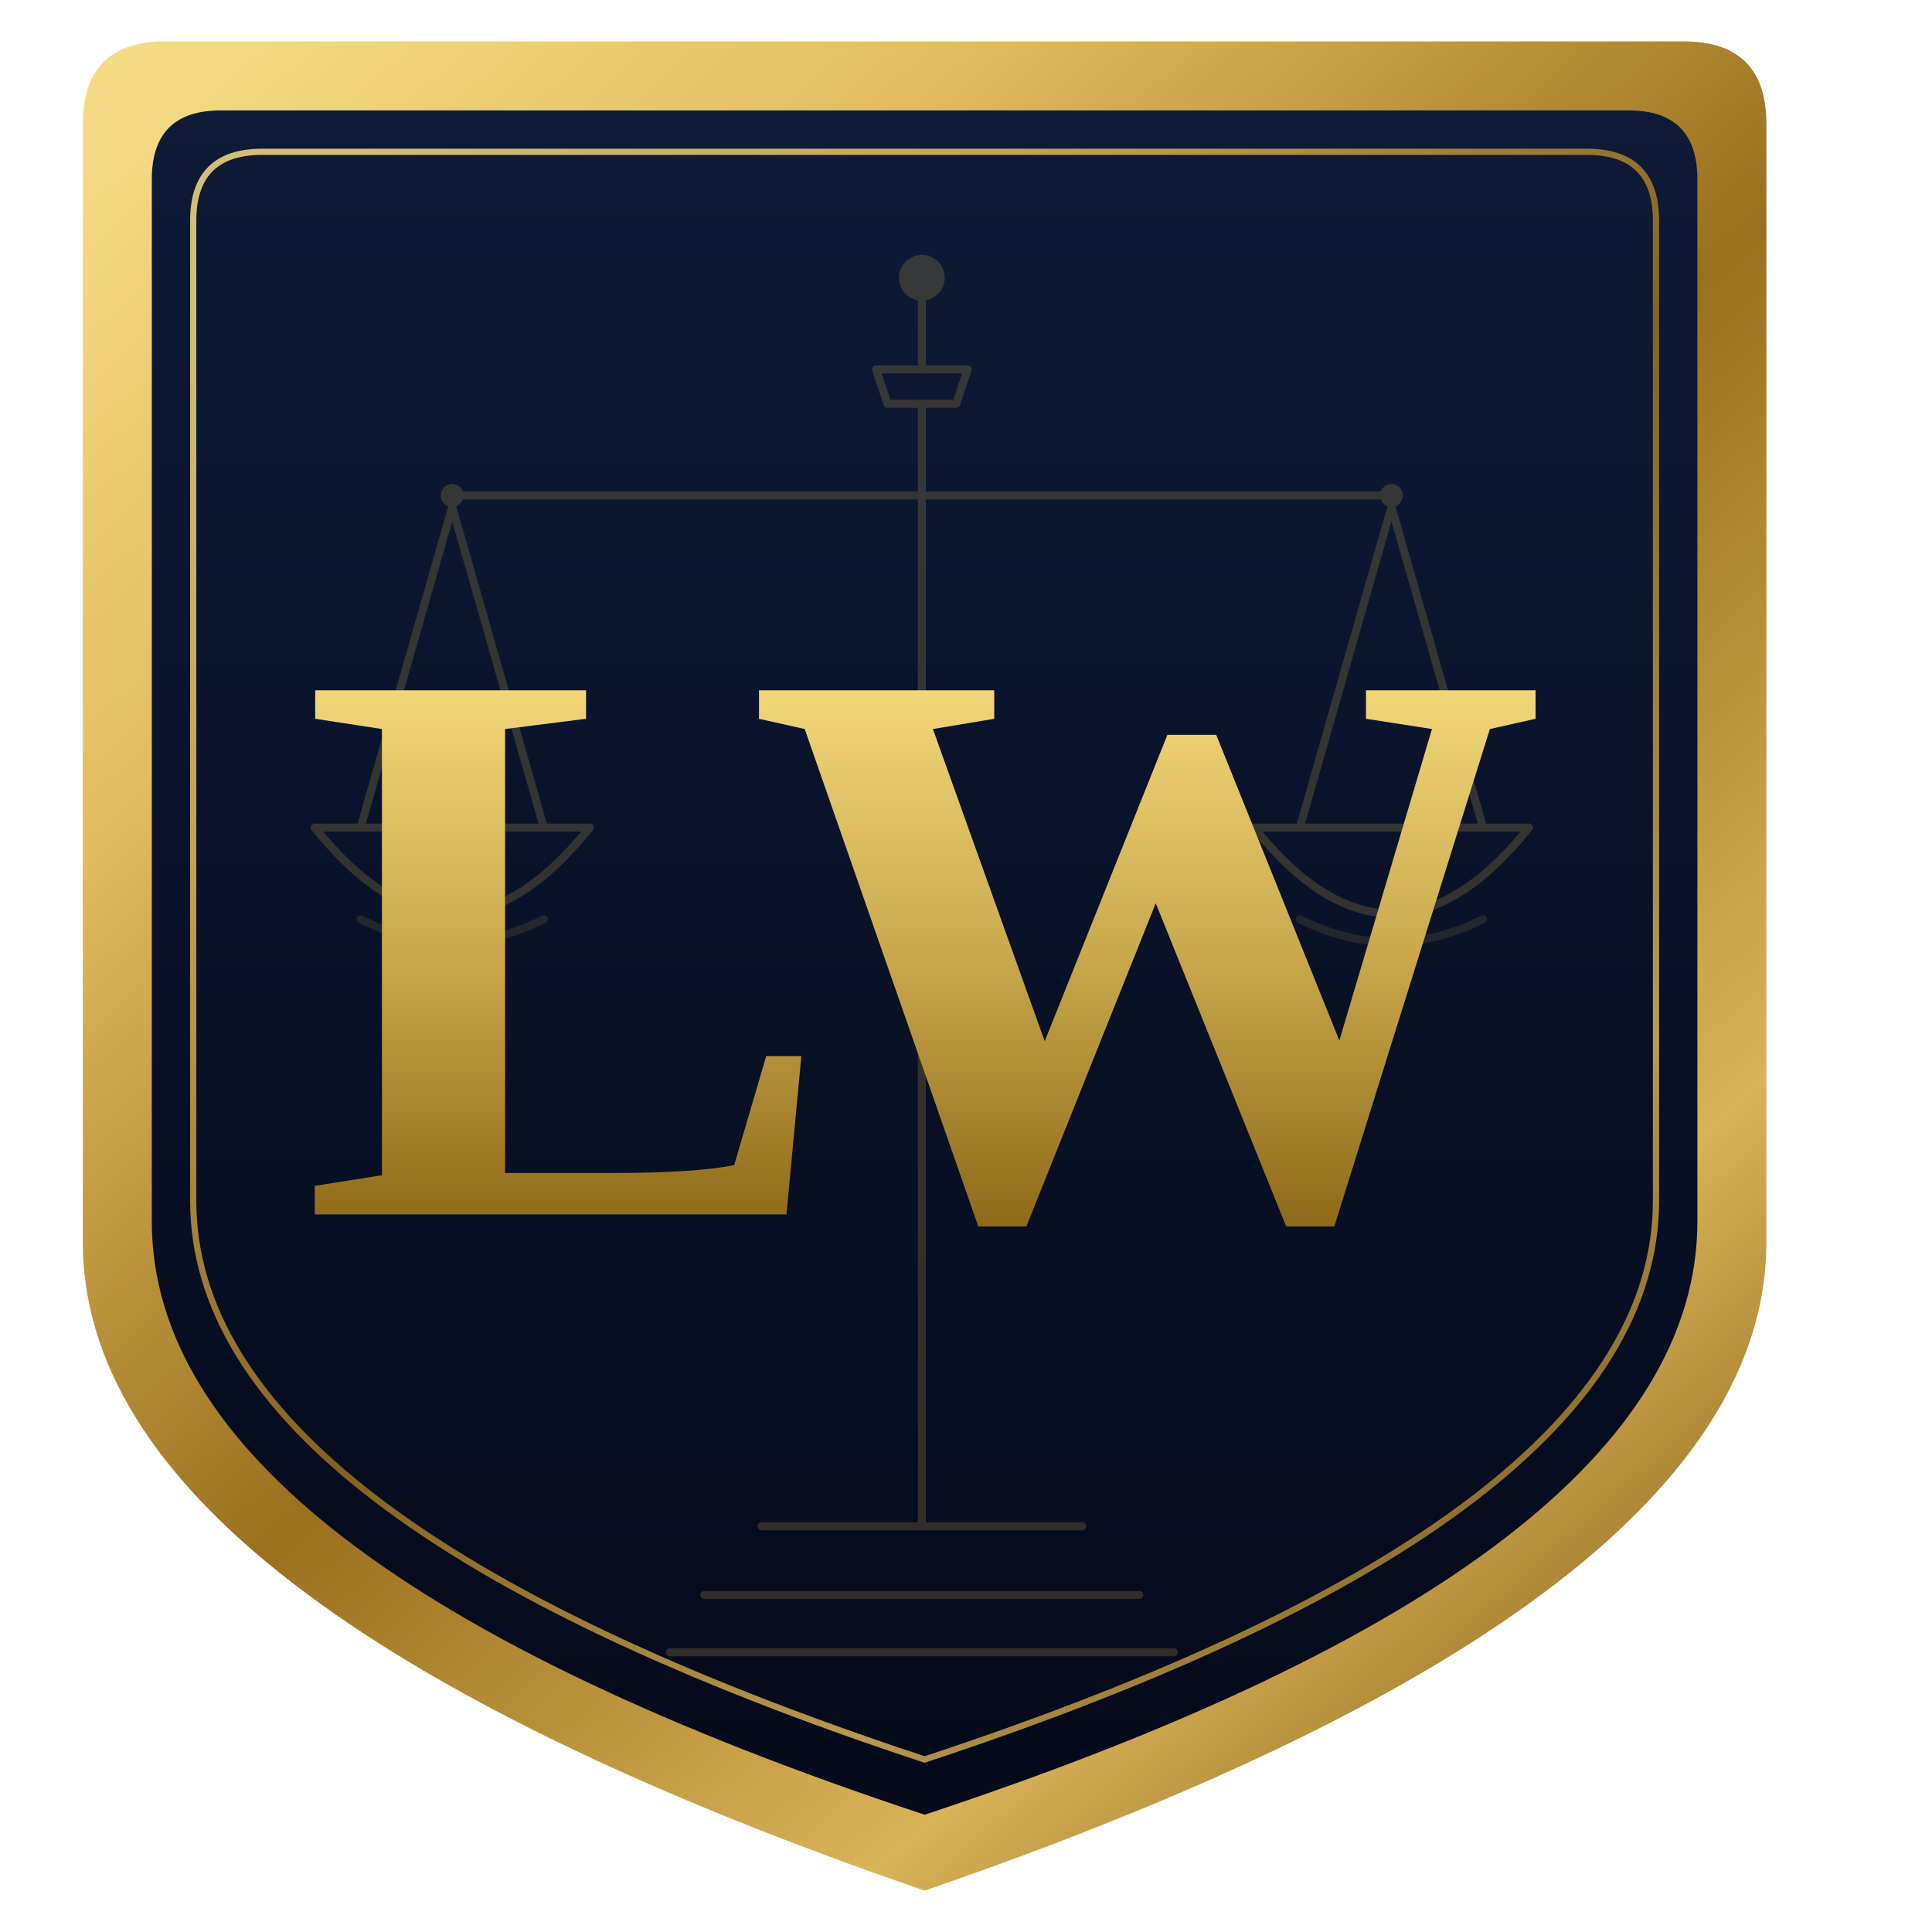
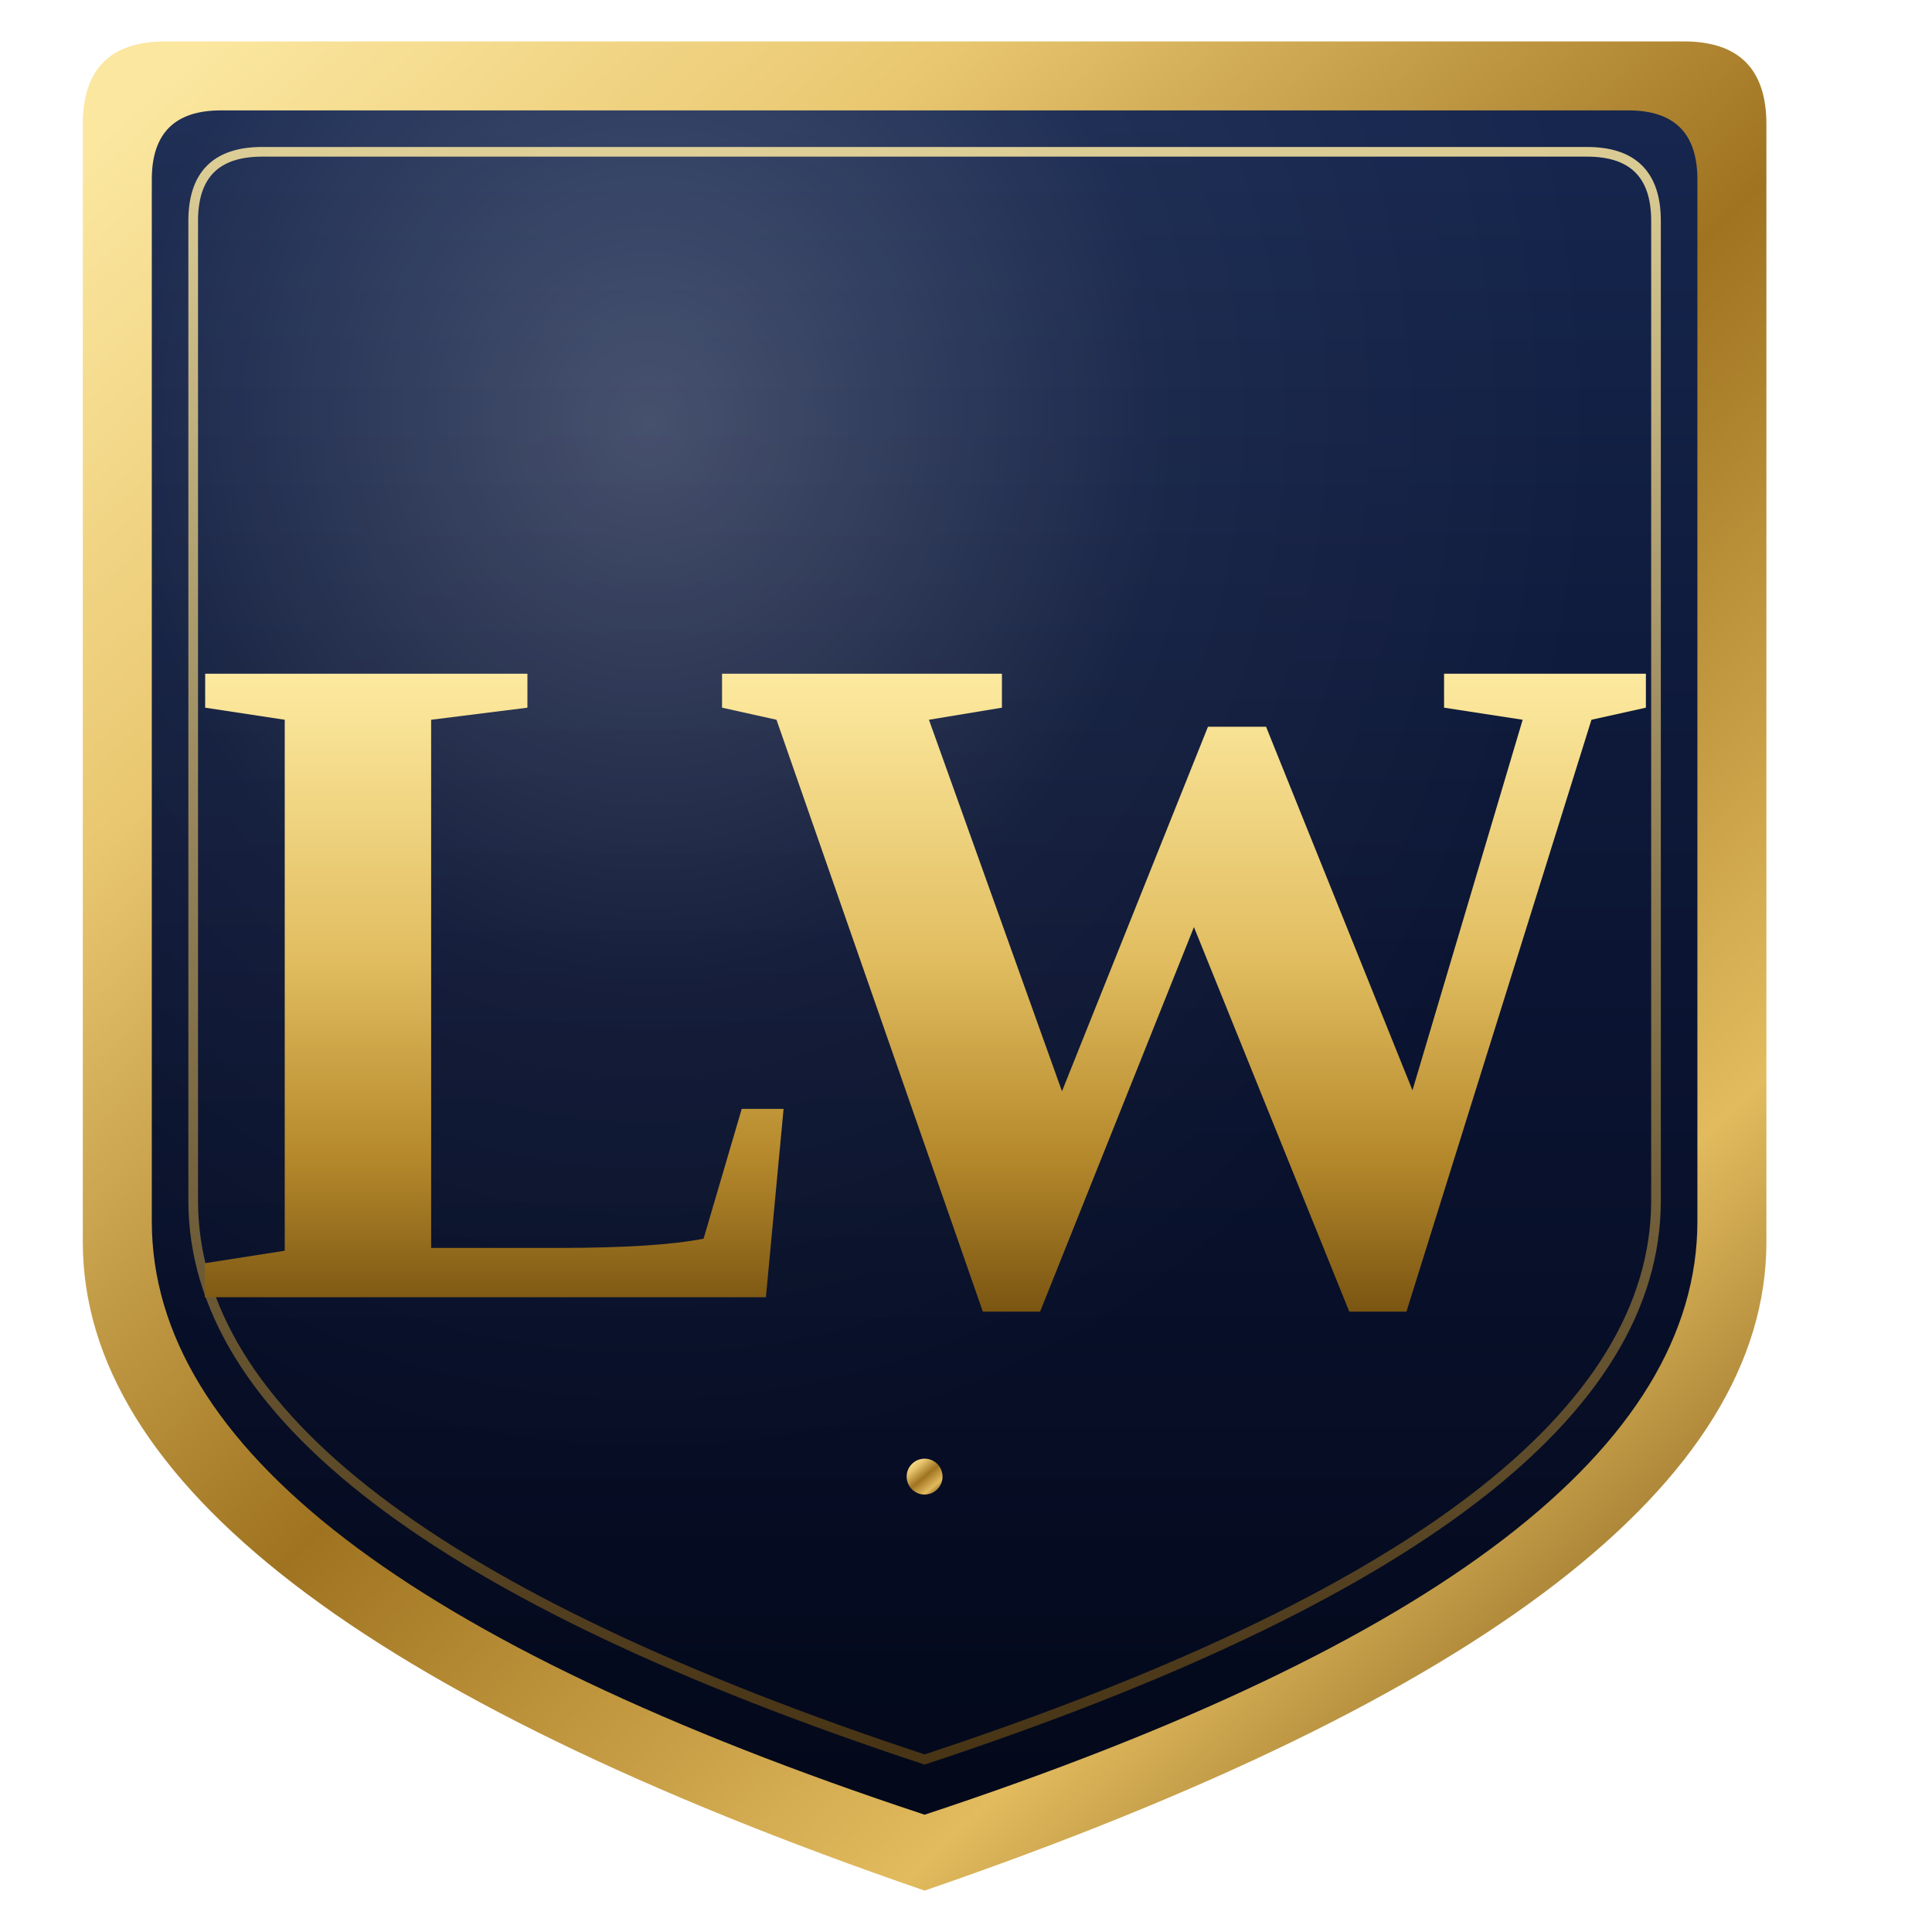
<svg xmlns="http://www.w3.org/2000/svg" viewBox="26 18 280 280">
  <defs>
-     <linearGradient id="favRim" x1="10%" y1="0%" x2="90%" y2="100%">
-       <stop offset="0%" stop-color="#F4DA84" />
-       <stop offset="22%" stop-color="#E1BC5E" />
-       <stop offset="50%" stop-color="#9A6F1E" />
-       <stop offset="78%" stop-color="#D9B358" />
-       <stop offset="100%" stop-color="#7E5710" />
+     <linearGradient id="favRim" x1="8%" y1="0%" x2="92%" y2="100%">
+       <stop offset="0%" stop-color="#FBE7A0" />
+       <stop offset="22%" stop-color="#E9C770" />
+       <stop offset="50%" stop-color="#9F7320" />
+       <stop offset="78%" stop-color="#E2BB5E" />
+       <stop offset="100%" stop-color="#6F4A0C" />
    </linearGradient>
-     <linearGradient id="favText" x1="0%" y1="0%" x2="0%" y2="100%">
-       <stop offset="0%" stop-color="#F2D779" />
-       <stop offset="50%" stop-color="#C9A84C" />
-       <stop offset="100%" stop-color="#8E6918" />
+     <linearGradient id="favBody" x1="50%" y1="0%" x2="50%" y2="100%">
+       <stop offset="0%" stop-color="#16264e" />
+       <stop offset="55%" stop-color="#0a1330" />
+       <stop offset="100%" stop-color="#03081a" />
    </linearGradient>
-     <linearGradient id="favBody" x1="0%" y1="0%" x2="0%" y2="100%">
-       <stop offset="0%" stop-color="#0e1a36" />
-       <stop offset="100%" stop-color="#05091a" />
+     <linearGradient id="favText" x1="50%" y1="0%" x2="50%" y2="100%">
+       <stop offset="0%" stop-color="#FDEAA0" />
+       <stop offset="45%" stop-color="#E1BD60" />
+       <stop offset="75%" stop-color="#B68A2C" />
+       <stop offset="100%" stop-color="#7A5512" />
+     </linearGradient>
+     <radialGradient id="favSheen" cx="32%" cy="18%" r="62%">
+       <stop offset="0%" stop-color="#ffffff" stop-opacity="0.22" />
+       <stop offset="55%" stop-color="#ffffff" stop-opacity="0.04" />
+       <stop offset="100%" stop-color="#ffffff" stop-opacity="0" />
+     </radialGradient>
+     <linearGradient id="favHair" x1="0%" y1="0%" x2="0%" y2="100%">
+       <stop offset="0%" stop-color="#FBE7A0" stop-opacity="0.9" />
+       <stop offset="100%" stop-color="#7A5512" stop-opacity="0.6" />
    </linearGradient>
  </defs>
  <path d="M 50 24 L 270 24 Q 282 24 282 36 L 282 198 Q 282 250 160 292 Q 38 250 38 198 L 38 36 Q 38 24 50 24 Z" fill="url(#favRim)" />
  <path d="M 58 34 L 262 34 Q 272 34 272 44 L 272 195 Q 272 244 160 281 Q 48 244 48 195 L 48 44 Q 48 34 58 34 Z" fill="url(#favBody)" />
-   <path d="M 64 40 L 256 40 Q 266 40 266 50 L 266 192 Q 266 238 160 273 Q 54 238 54 192 L 54 50 Q 54 40 64 40 Z" fill="none" stroke="url(#favRim)" stroke-width="0.9" opacity="0.85" />
-   <g transform="translate(60 40) scale(0.83)" color="#c9a84c" stroke="currentColor" fill="none" stroke-width="1.4" stroke-linecap="round" stroke-linejoin="round" opacity="0.22">
-     <circle cx="120" cy="22" r="4" fill="currentColor" stroke="none" />
-     <line x1="120" y1="26" x2="120" y2="38" />
-     <path d="M112 38 L128 38 L126 44 L114 44 Z" />
-     <line x1="120" y1="44" x2="120" y2="222" />
-     <line x1="38" y1="60" x2="202" y2="60" />
-     <circle cx="38" cy="60" r="2" fill="currentColor" stroke="none" />
-     <circle cx="202" cy="60" r="2" fill="currentColor" stroke="none" />
-     <line x1="38" y1="62" x2="22" y2="118" />
-     <line x1="38" y1="62" x2="54" y2="118" />
-     <line x1="202" y1="62" x2="186" y2="118" />
-     <line x1="202" y1="62" x2="218" y2="118" />
-     <path d="M14 118 L62 118" />
-     <path d="M14 118 Q38 148 62 118" />
-     <path d="M22 134 Q38 142 54 134" opacity="0.6" />
-     <path d="M178 118 L226 118" />
-     <path d="M178 118 Q202 148 226 118" />
-     <path d="M186 134 Q202 142 218 134" opacity="0.6" />
-     <line x1="120" y1="222" x2="120" y2="240" />
-     <path d="M92 240 L148 240" />
-     <path d="M82 252 L158 252" />
-     <path d="M76 262 L164 262" />
-   </g>
-   <text x="160" y="194" text-anchor="middle" font-family="Georgia, 'Times New Roman', serif" font-size="116" font-weight="700" fill="url(#favText)" letter-spacing="-2">LW</text>
+   <path d="M 58 34 L 262 34 Q 272 34 272 44 L 272 195 Q 272 244 160 281 Q 48 244 48 195 L 48 44 Q 48 34 58 34 Z" fill="url(#favSheen)" />
+   <path d="M 64 40 L 256 40 Q 266 40 266 50 L 266 192 Q 266 238 160 273 Q 54 238 54 192 L 54 50 Q 54 40 64 40 Z" fill="none" stroke="url(#favHair)" stroke-width="1.4" opacity="0.95" />
+   <text x="160" y="206" text-anchor="middle" font-family="Georgia, 'Times New Roman', serif" font-size="138" font-weight="800" fill="url(#favText)" letter-spacing="-4">LW</text>
+   <line x1="120" y1="232" x2="200" y2="232" stroke="url(#favRim)" stroke-width="2.2" stroke-linecap="round" opacity="0.85" />
+   <circle cx="160" cy="232" r="2.6" fill="url(#favRim)" />
</svg>
